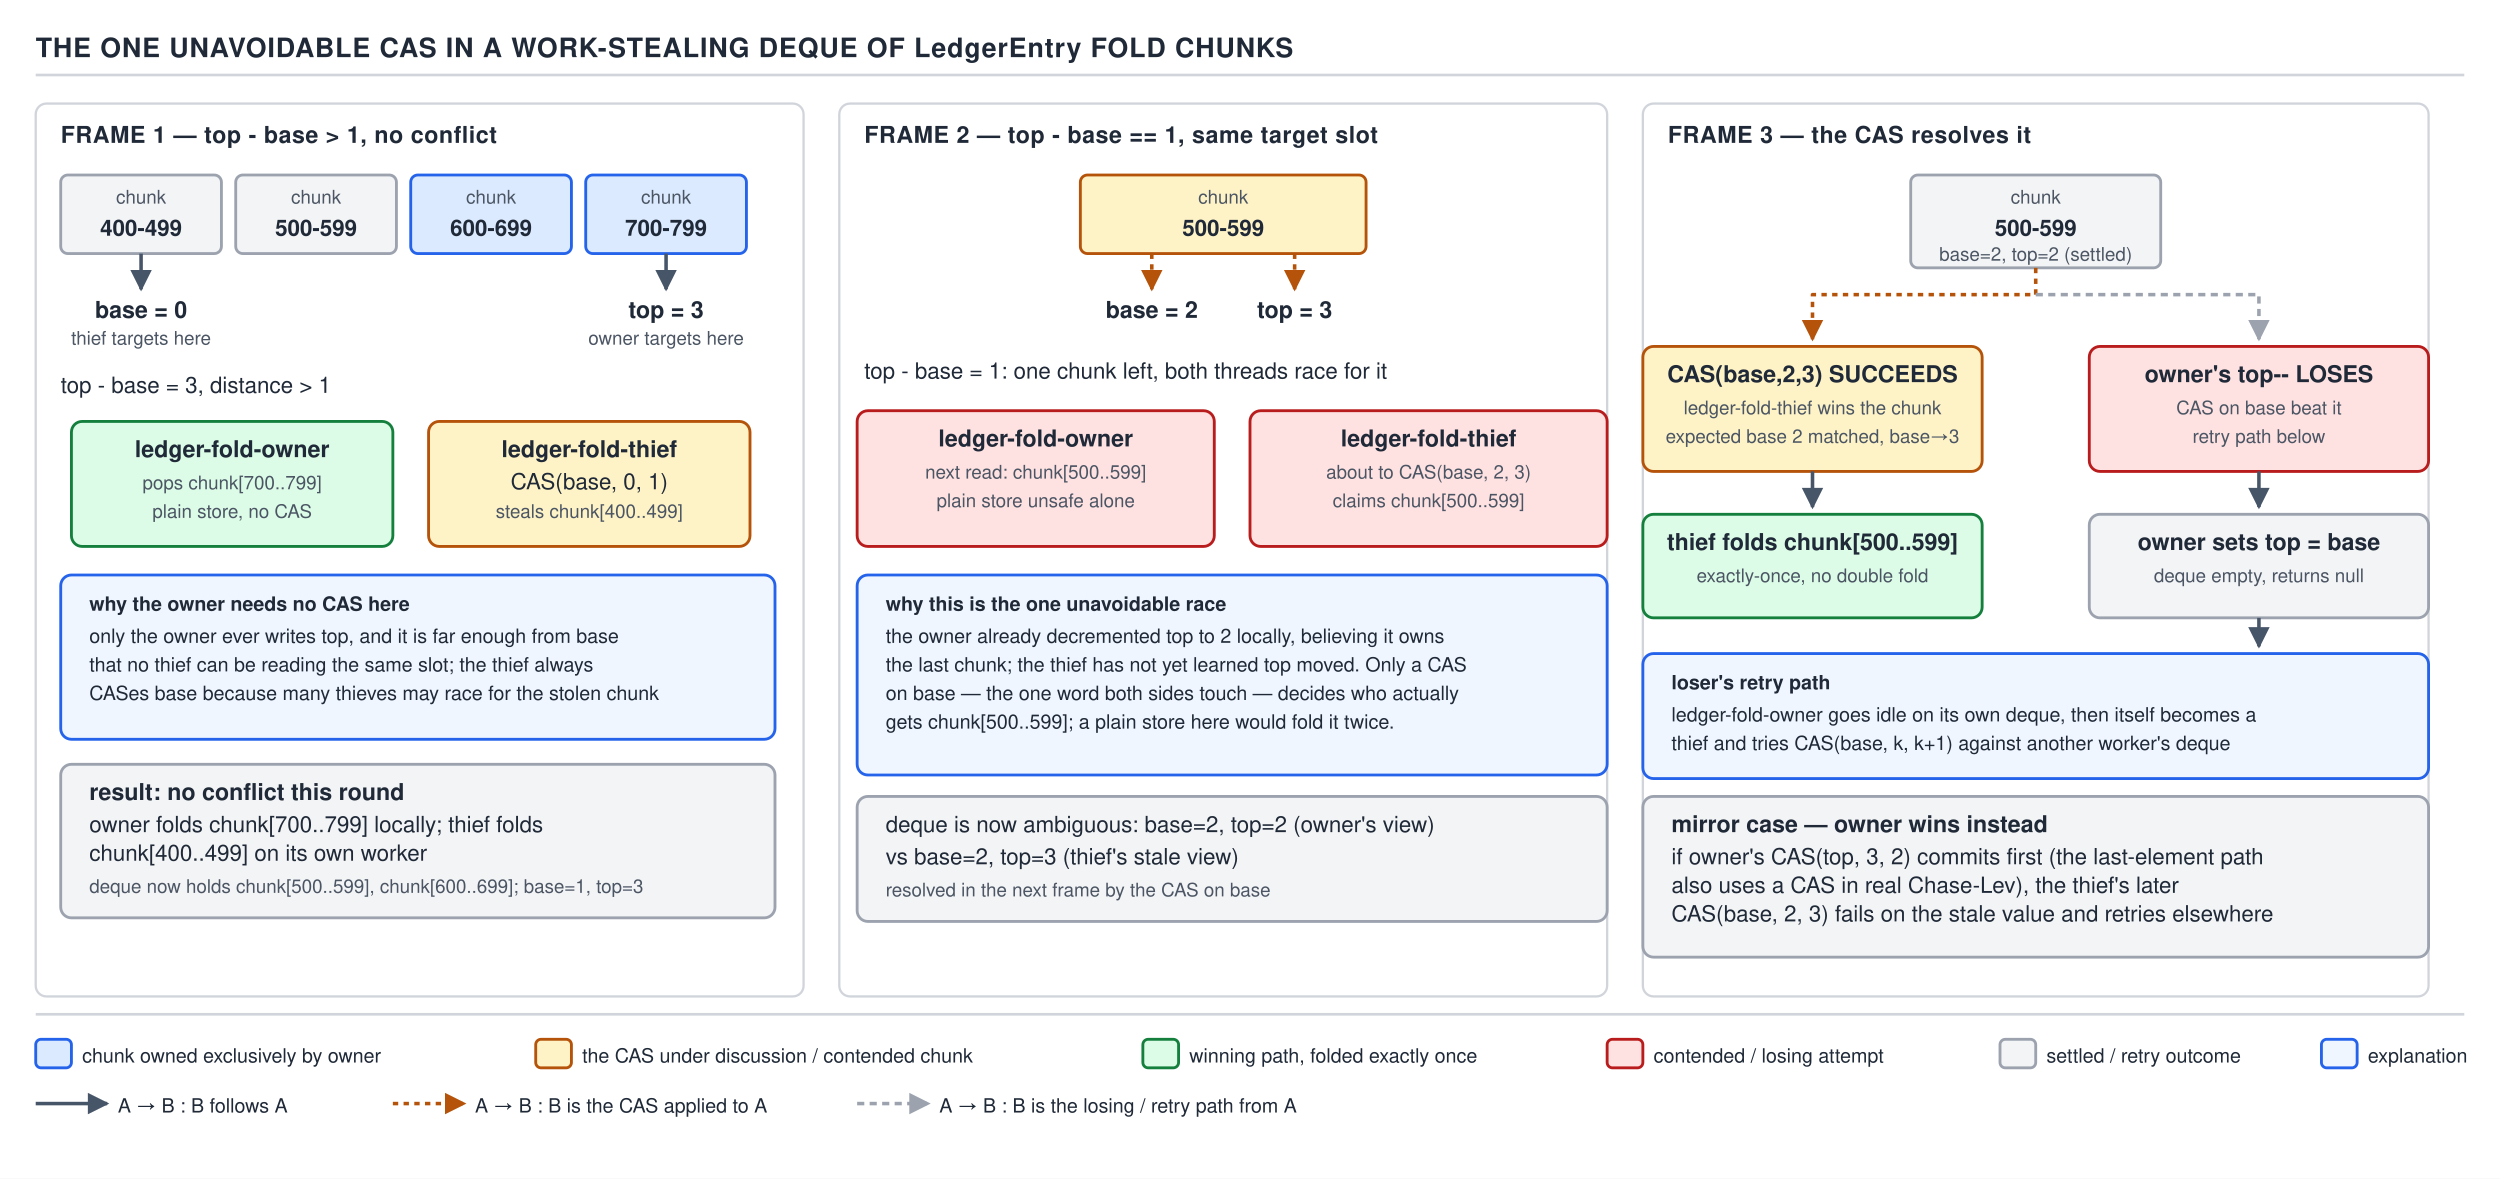
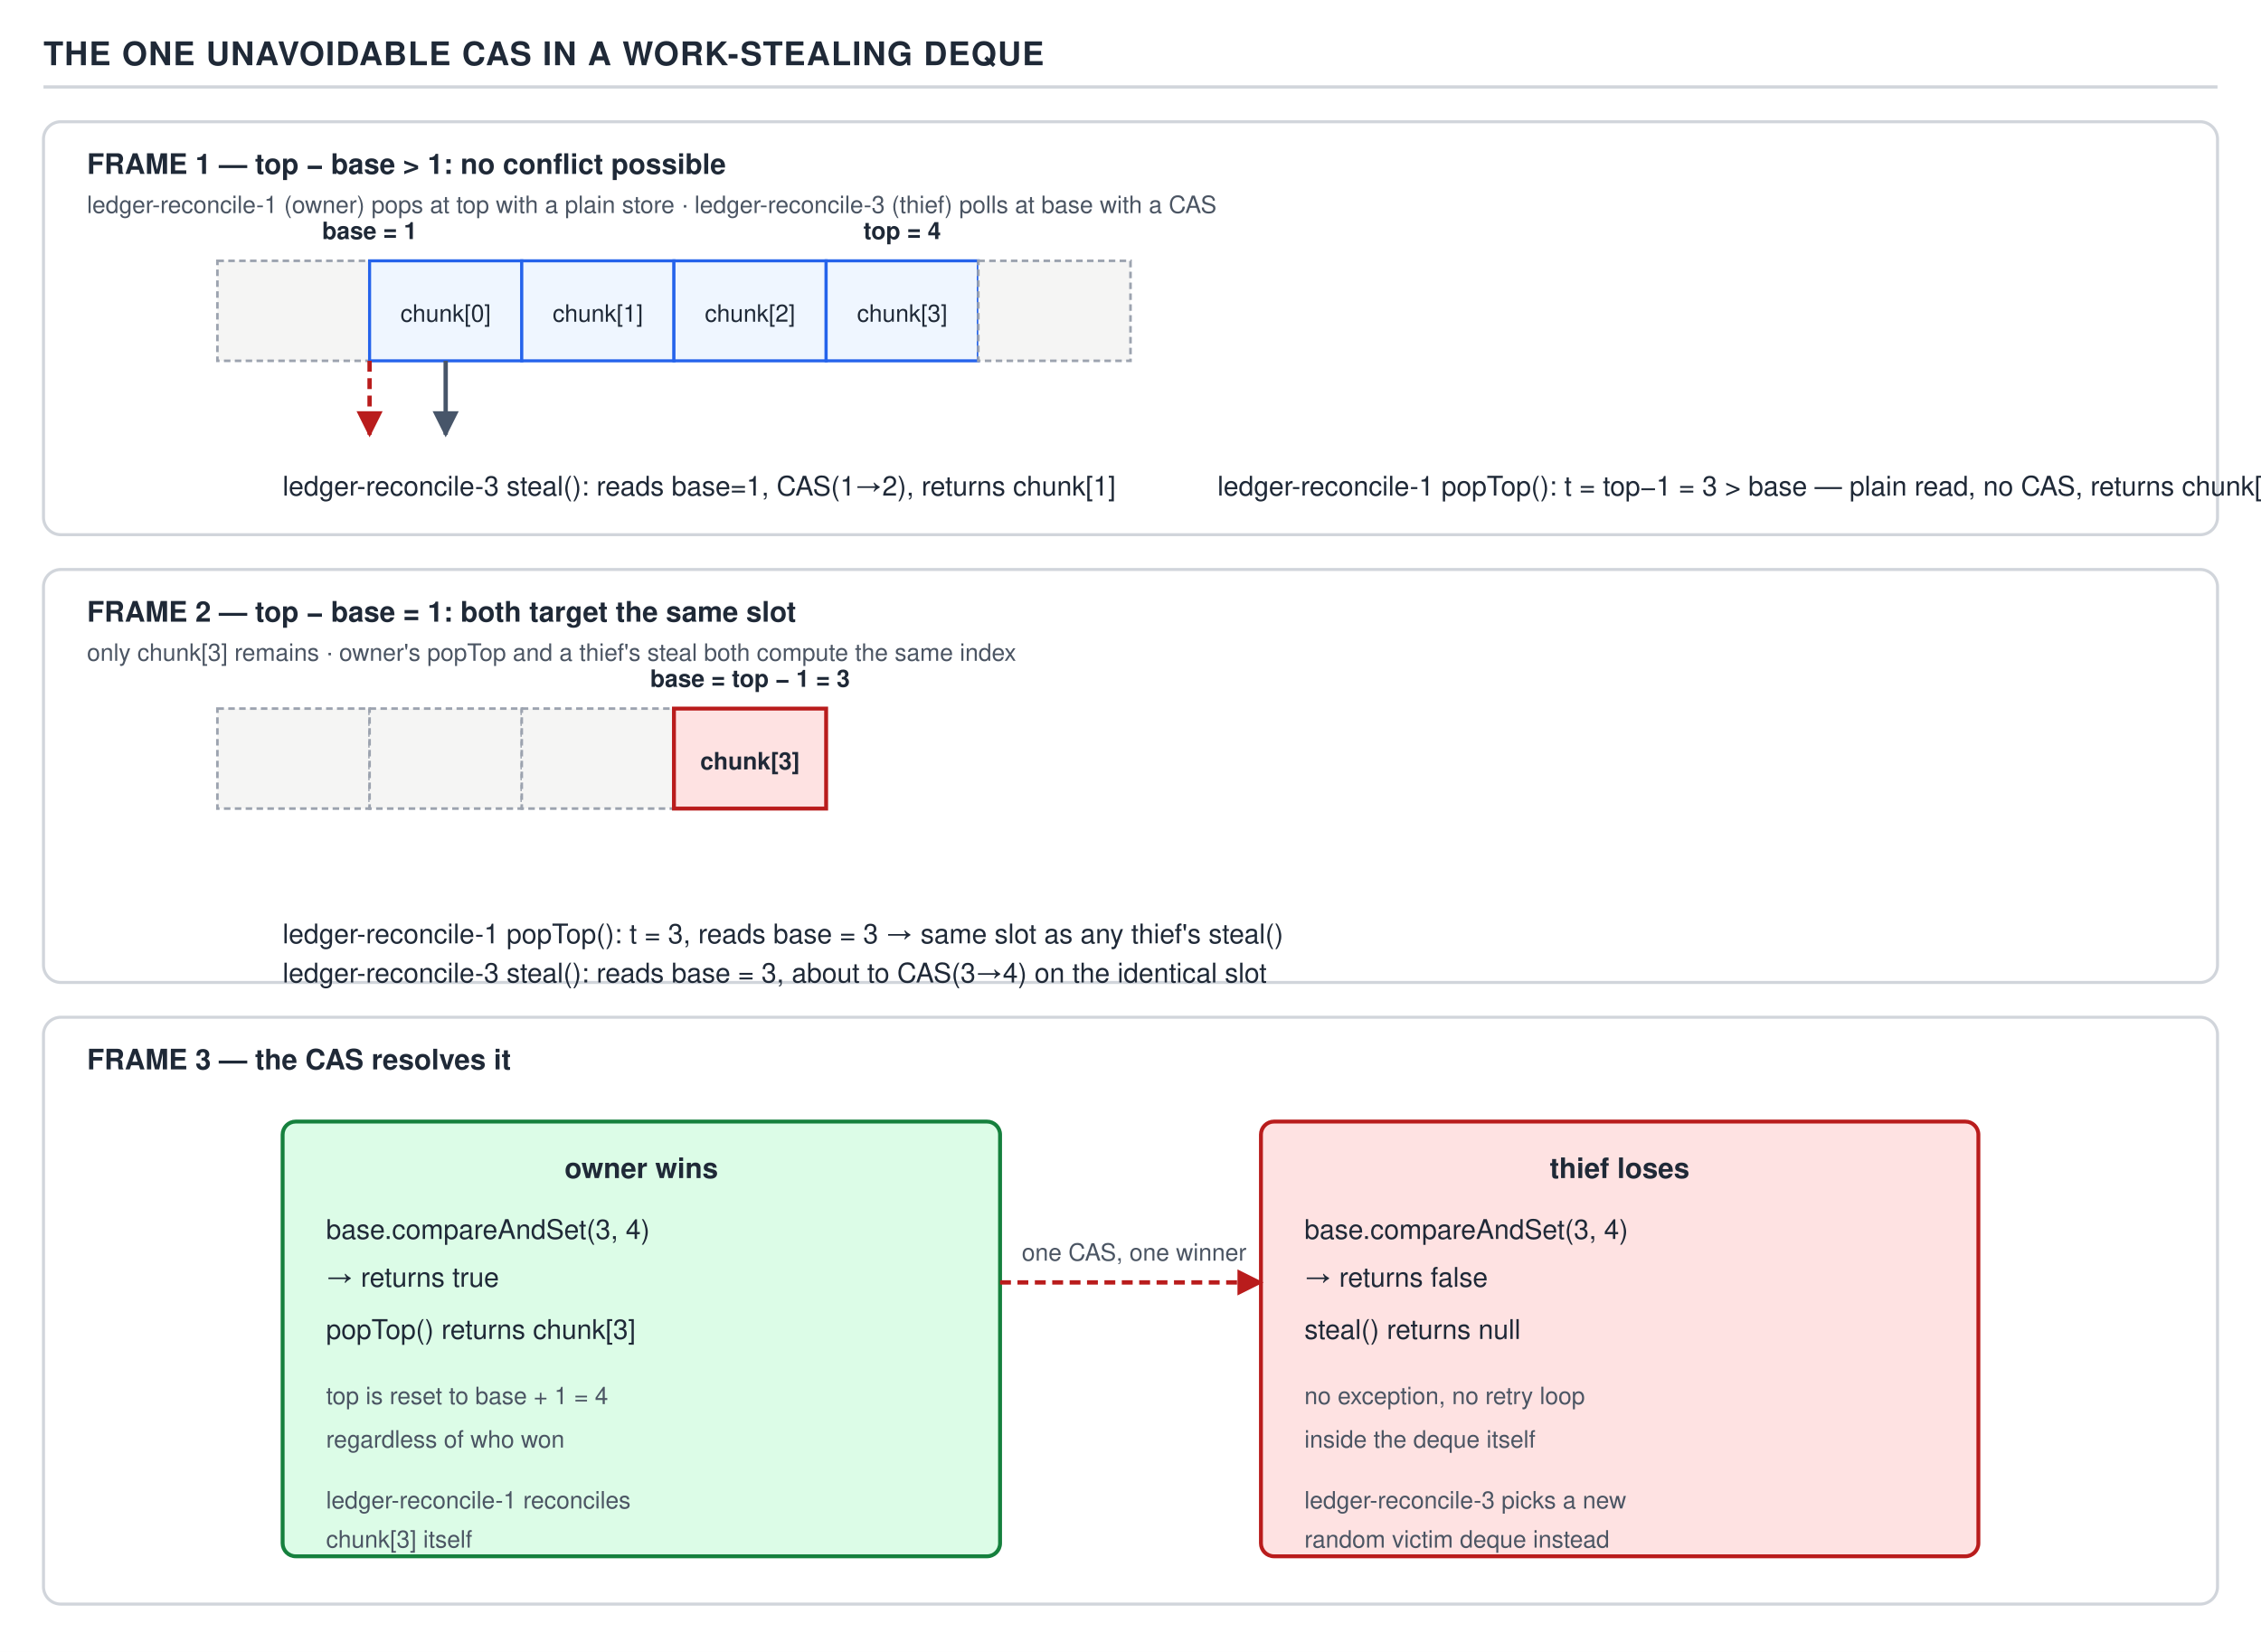
- <svg xmlns="http://www.w3.org/2000/svg" viewBox="0 0 1400 660" role="img" aria-label="The one unavoidable CAS in a work-stealing deque of LedgerEntry fold chunks, in      three frames. Frame 1: top minus base is greater than one, the owner pops its own chunk at      top with a plain store, a thief polls at base with a CAS, and the two do not touch the same      slot. Frame 2: top minus base equals one, so both the owner and a thief now target the same      last chunk. Frame 3: the thief's CAS on base resolves the race; if the thief wins, the owner's      plain decrement is rolled back and it finds the deque empty; if the owner wins the race by      resetting the deque first, the thief's CAS fails and it retries stealing from another worker's      deque.">
+ <svg xmlns="http://www.w3.org/2000/svg" viewBox="0 0 1040 760" role="img" aria-label="The one unavoidable CAS in a work-stealing deque. Frame 1: top minus base greater      than 1, worker ledger-reconcile-1 pops at top with a plain store while thief      ledger-reconcile-3 polls at base with a CAS; the two indices are different slots so there is      no conflict. Frame 2: top minus base equals 1, both the owner and the thief target the same      slot holding the last LedgerEntry chunk. Frame 3: the CAS on base resolves it — the owner      wins here, the thief's compareAndSet fails and it retries against a different victim deque.">
  <style>
    .lbl   { font-family: -apple-system, "Segoe UI", Helvetica, Arial, sans-serif; fill: #1f2937; }
    .h1    { font-size: 15px; font-weight: 700; letter-spacing: .5px; }
-     .h2    { font-size: 13px; font-weight: 700; letter-spacing: .3px; }
-     .node  { font-size: 13px; font-weight: 600; }
+     .h2    { font-size: 13px; font-weight: 700; }
+     .tinyB { font-size: 11px; font-weight: 700; }
+     .tiny  { font-size: 11px; }
    .body  { font-size: 12.5px; }
-     .sub   { font-size: 10.5px; fill: #4b5563; }
-     .tiny  { font-size: 11px; }
+     .sub   { font-size: 11px; fill: #4b5563; }

-     .boxP { fill: #dbeafe; stroke: #2563eb; stroke-width: 1.6; }
-     .boxH { fill: #fef3c7; stroke: #b45309; stroke-width: 1.6; }
-     .boxR { fill: #dcfce7; stroke: #15803d; stroke-width: 1.6; }
-     .boxF { fill: #fee2e2; stroke: #b91c1c; stroke-width: 1.6; }
-     .boxW { fill: #f3f4f6; stroke: #9ca3af; stroke-width: 1.6; }
-     .boxA { fill: #eff6ff; stroke: #2563eb; stroke-width: 1.6; }
-     .frame{ fill: none; stroke: #d1d5db; stroke-width: 1.3; }
- 
-     .flow  { fill: none; stroke: #475569; stroke-width: 2; stroke-linejoin: round; marker-end: url(#triS); }
-     .cas   { fill: none; stroke: #b45309; stroke-width: 2; stroke-dasharray: 3 3; stroke-linejoin: round; marker-end: url(#triA); }
-     .weak  { fill: none; stroke: #9ca3af; stroke-width: 2; stroke-dasharray: 4 3; stroke-linejoin: round; marker-end: url(#triG); }
+     .slot     { fill: #eff6ff; stroke: #2563eb; stroke-width: 1.4; }
+     .slotFree { fill: #f5f5f4; stroke: #9ca3af; stroke-width: 1.2; stroke-dasharray: 3 2; }
+     .slotHot  { fill: #fee2e2; stroke: #b91c1c; stroke-width: 1.8; }
+     .slotWin  { fill: #dcfce7; stroke: #15803d; stroke-width: 1.8; }
+     .frame    { fill: #ffffff; stroke: #d1d5db; stroke-width: 1.4; }
+     .flow     { fill: none; stroke: #475569; stroke-width: 2; marker-end: url(#tri); }
+     .flowCas  { fill: none; stroke: #b91c1c; stroke-width: 2; stroke-dasharray: 5 3; marker-end: url(#triR); }
  </style>
  <defs>
-     <marker id="triS" viewBox="0 0 10 10" refX="9" refY="5" markerWidth="6" markerHeight="6" orient="auto">
+     <marker id="tri" viewBox="0 0 10 10" refX="9" refY="5" markerWidth="6" markerHeight="6" orient="auto">
      <path d="M 0 0 L 10 5 L 0 10 z" fill="#475569" />
    </marker>
-     <marker id="triA" viewBox="0 0 10 10" refX="9" refY="5" markerWidth="6" markerHeight="6" orient="auto">
-       <path d="M 0 0 L 10 5 L 0 10 z" fill="#b45309" />
-     </marker>
-     <marker id="triG" viewBox="0 0 10 10" refX="9" refY="5" markerWidth="6" markerHeight="6" orient="auto">
-       <path d="M 0 0 L 10 5 L 0 10 z" fill="#9ca3af" />
+     <marker id="triR" viewBox="0 0 10 10" refX="9" refY="5" markerWidth="6" markerHeight="6" orient="auto">
+       <path d="M 0 0 L 10 5 L 0 10 z" fill="#b91c1c" />
    </marker>
  </defs>
-   <rect x="0" y="0" width="1400" height="660" fill="#ffffff" />
-   <text x="20" y="32" class="lbl h1">THE ONE UNAVOIDABLE CAS IN A WORK-STEALING DEQUE OF LedgerEntry FOLD CHUNKS</text>
-   <line x1="20" y1="42" x2="1380" y2="42" stroke="#d1d5db" stroke-width="1.5" />
-   <rect x="20" y="58" width="430" height="500" rx="6" class="frame" />
-   <text x="34" y="80" class="lbl h2">FRAME 1 — top - base &gt; 1, no conflict</text>
-   <rect x="34" y="98" width="90" height="44" rx="4" class="boxW" />
-   <text x="79" y="114" text-anchor="middle" class="lbl sub">chunk</text>
-   <text x="79" y="132" text-anchor="middle" class="lbl body" font-weight="700">400-499</text>
-   <rect x="132" y="98" width="90" height="44" rx="4" class="boxW" />
-   <text x="177" y="114" text-anchor="middle" class="lbl sub">chunk</text>
-   <text x="177" y="132" text-anchor="middle" class="lbl body" font-weight="700">500-599</text>
-   <rect x="230" y="98" width="90" height="44" rx="4" class="boxP" />
-   <text x="275" y="114" text-anchor="middle" class="lbl sub">chunk</text>
-   <text x="275" y="132" text-anchor="middle" class="lbl body" font-weight="700">600-699</text>
-   <rect x="328" y="98" width="90" height="44" rx="4" class="boxP" />
-   <text x="373" y="114" text-anchor="middle" class="lbl sub">chunk</text>
-   <text x="373" y="132" text-anchor="middle" class="lbl body" font-weight="700">700-799</text>
-   <path class="flow" d="M 79 142 V 162" />
-   <text x="79" y="178" text-anchor="middle" class="lbl node">base = 0</text>
-   <text x="79" y="193" text-anchor="middle" class="lbl sub">thief targets here</text>
-   <path class="flow" d="M 373 142 V 162" />
-   <text x="373" y="178" text-anchor="middle" class="lbl node">top = 3</text>
-   <text x="373" y="193" text-anchor="middle" class="lbl sub">owner targets here</text>
-   <text x="34" y="220" class="lbl body">top - base = 3, distance &gt; 1</text>
-   <rect x="40" y="236" width="180" height="70" rx="6" class="boxR" />
-   <text x="130" y="256" text-anchor="middle" class="lbl node">ledger-fold-owner</text>
-   <text x="130" y="274" text-anchor="middle" class="lbl sub">pops chunk[700..799]</text>
-   <text x="130" y="290" text-anchor="middle" class="lbl sub">plain store, no CAS</text>
-   <rect x="240" y="236" width="180" height="70" rx="6" class="boxH" />
-   <text x="330" y="256" text-anchor="middle" class="lbl node">ledger-fold-thief</text>
-   <text x="330" y="274" text-anchor="middle" class="lbl body">CAS(base, 0, 1)</text>
-   <text x="330" y="290" text-anchor="middle" class="lbl sub">steals chunk[400..499]</text>
-   <rect x="34" y="322" width="400" height="92" rx="6" class="boxA" />
-   <text x="50" y="342" class="lbl tiny" font-weight="700">why the owner needs no CAS here</text>
-   <text x="50" y="360" class="lbl tiny">only the owner ever writes top, and it is far enough from base</text>
-   <text x="50" y="376" class="lbl tiny">that no thief can be reading the same slot; the thief always</text>
-   <text x="50" y="392" class="lbl tiny">CASes base because many thieves may race for the stolen chunk</text>
-   <rect x="34" y="428" width="400" height="86" rx="6" class="boxW" />
-   <text x="50" y="448" class="lbl node">result: no conflict this round</text>
-   <text x="50" y="466" class="lbl body">owner folds chunk[700..799] locally; thief folds</text>
-   <text x="50" y="482" class="lbl body">chunk[400..499] on its own worker</text>
-   <text x="50" y="500" class="lbl sub">deque now holds chunk[500..599], chunk[600..699]; base=1, top=3</text>
-   <rect x="470" y="58" width="430" height="500" rx="6" class="frame" />
-   <text x="484" y="80" class="lbl h2">FRAME 2 — top - base == 1, same target slot</text>
-   <rect x="605" y="98" width="160" height="44" rx="4" class="boxH" />
-   <text x="685" y="114" text-anchor="middle" class="lbl sub">chunk</text>
-   <text x="685" y="132" text-anchor="middle" class="lbl body" font-weight="700">500-599</text>
-   <path class="cas" d="M 645 142 V 162" />
-   <text x="645" y="178" text-anchor="middle" class="lbl node">base = 2</text>
-   <path class="cas" d="M 725 142 V 162" />
-   <text x="725" y="178" text-anchor="middle" class="lbl node">top = 3</text>
-   <text x="484" y="212" class="lbl body">top - base = 1: one chunk left, both threads race for it</text>
-   <rect x="480" y="230" width="200" height="76" rx="6" class="boxF" />
-   <text x="580" y="250" text-anchor="middle" class="lbl node">ledger-fold-owner</text>
-   <text x="580" y="268" text-anchor="middle" class="lbl sub">next read: chunk[500..599]</text>
-   <text x="580" y="284" text-anchor="middle" class="lbl sub">plain store unsafe alone</text>
-   <rect x="700" y="230" width="200" height="76" rx="6" class="boxF" />
-   <text x="800" y="250" text-anchor="middle" class="lbl node">ledger-fold-thief</text>
-   <text x="800" y="268" text-anchor="middle" class="lbl sub">about to CAS(base, 2, 3)</text>
-   <text x="800" y="284" text-anchor="middle" class="lbl sub">claims chunk[500..599]</text>
-   <rect x="480" y="322" width="420" height="112" rx="6" class="boxA" />
-   <text x="496" y="342" class="lbl tiny" font-weight="700">why this is the one unavoidable race</text>
-   <text x="496" y="360" class="lbl tiny">the owner already decremented top to 2 locally, believing it owns</text>
-   <text x="496" y="376" class="lbl tiny">the last chunk; the thief has not yet learned top moved. Only a CAS</text>
-   <text x="496" y="392" class="lbl tiny">on base — the one word both sides touch — decides who actually</text>
-   <text x="496" y="408" class="lbl tiny">gets chunk[500..599]; a plain store here would fold it twice.</text>
-   <rect x="480" y="446" width="420" height="70" rx="6" class="boxW" />
-   <text x="496" y="466" class="lbl body">deque is now ambiguous: base=2, top=2 (owner's view)</text>
-   <text x="496" y="484" class="lbl body">vs base=2, top=3 (thief's stale view)</text>
-   <text x="496" y="502" class="lbl sub">resolved in the next frame by the CAS on base</text>
-   <rect x="920" y="58" width="440" height="500" rx="6" class="frame" />
-   <text x="934" y="80" class="lbl h2">FRAME 3 — the CAS resolves it</text>
-   <rect x="1070" y="98" width="140" height="52" rx="4" class="boxW" />
-   <text x="1140" y="114" text-anchor="middle" class="lbl sub">chunk</text>
-   <text x="1140" y="132" text-anchor="middle" class="lbl body" font-weight="700">500-599</text>
-   <text x="1140" y="146" text-anchor="middle" class="lbl sub">base=2, top=2 (settled)</text>
-   <path class="cas" d="M 1140 150 V 165 H 1015 V 190" />
-   <path class="weak" d="M 1140 165 H 1265 V 190" />
-   <rect x="920" y="194" width="190" height="70" rx="6" class="boxH" />
-   <text x="1015" y="214" text-anchor="middle" class="lbl node">CAS(base,2,3) SUCCEEDS</text>
-   <text x="1015" y="232" text-anchor="middle" class="lbl sub">ledger-fold-thief wins the chunk</text>
-   <text x="1015" y="248" text-anchor="middle" class="lbl sub">expected base 2 matched, base→3</text>
-   <rect x="1170" y="194" width="190" height="70" rx="6" class="boxF" />
-   <text x="1265" y="214" text-anchor="middle" class="lbl node">owner's top-- LOSES</text>
-   <text x="1265" y="232" text-anchor="middle" class="lbl sub">CAS on base beat it</text>
-   <text x="1265" y="248" text-anchor="middle" class="lbl sub">retry path below</text>
-   <path class="flow" d="M 1015 264 V 284" />
-   <rect x="920" y="288" width="190" height="58" rx="6" class="boxR" />
-   <text x="1015" y="308" text-anchor="middle" class="lbl node">thief folds chunk[500..599]</text>
-   <text x="1015" y="326" text-anchor="middle" class="lbl sub">exactly-once, no double fold</text>
-   <path class="flow" d="M 1265 264 V 284" />
-   <rect x="1170" y="288" width="190" height="58" rx="6" class="boxW" />
-   <text x="1265" y="308" text-anchor="middle" class="lbl node">owner sets top = base</text>
-   <text x="1265" y="326" text-anchor="middle" class="lbl sub">deque empty, returns null</text>
-   <path class="flow" d="M 1265 346 V 362" />
-   <rect x="920" y="366" width="440" height="70" rx="6" class="boxA" />
-   <text x="936" y="386" class="lbl tiny" font-weight="700">loser's retry path</text>
-   <text x="936" y="404" class="lbl tiny">ledger-fold-owner goes idle on its own deque, then itself becomes a</text>
-   <text x="936" y="420" class="lbl tiny">thief and tries CAS(base, k, k+1) against another worker's deque</text>
-   <rect x="920" y="446" width="440" height="90" rx="6" class="boxW" />
-   <text x="936" y="466" class="lbl node">mirror case — owner wins instead</text>
-   <text x="936" y="484" class="lbl body">if owner's CAS(top, 3, 2) commits first (the last-element path</text>
-   <text x="936" y="500" class="lbl body">also uses a CAS in real Chase-Lev), the thief's later</text>
-   <text x="936" y="516" class="lbl body">CAS(base, 2, 3) fails on the stale value and retries elsewhere</text>
-   <line x1="20" y1="568" x2="1380" y2="568" stroke="#d1d5db" stroke-width="1.5" />
-   <rect x="20" y="582" width="20" height="16" rx="3" class="boxP" />
-   <text x="46" y="595" class="lbl tiny">chunk owned exclusively by owner</text>
-   <rect x="300" y="582" width="20" height="16" rx="3" class="boxH" />
-   <text x="326" y="595" class="lbl tiny">the CAS under discussion / contended chunk</text>
-   <rect x="640" y="582" width="20" height="16" rx="3" class="boxR" />
-   <text x="666" y="595" class="lbl tiny">winning path, folded exactly once</text>
-   <rect x="900" y="582" width="20" height="16" rx="3" class="boxF" />
-   <text x="926" y="595" class="lbl tiny">contended / losing attempt</text>
-   <rect x="1120" y="582" width="20" height="16" rx="3" class="boxW" />
-   <text x="1146" y="595" class="lbl tiny">settled / retry outcome</text>
-   <rect x="1300" y="582" width="20" height="16" rx="3" class="boxA" />
-   <text x="1326" y="595" class="lbl tiny">explanation</text>
-   <path class="flow" d="M 20 618 H 60" />
-   <text x="66" y="623" class="lbl tiny">A → B : B follows A</text>
-   <path class="cas" d="M 220 618 H 260" />
-   <text x="266" y="623" class="lbl tiny">A → B : B is the CAS applied to A</text>
-   <path class="weak" d="M 480 618 H 520" />
-   <text x="526" y="623" class="lbl tiny">A → B : B is the losing / retry path from A</text>
+   <rect x="0" y="0" width="1040" height="760" fill="#ffffff" />
+   <text x="20" y="30" class="lbl h1">THE ONE UNAVOIDABLE CAS IN A WORK-STEALING DEQUE</text>
+   <line x1="20" y1="40" x2="1020" y2="40" stroke="#d1d5db" stroke-width="1.5" />
+   <rect x="20" y="56" width="1000" height="190" rx="8" class="frame" />
+   <text x="40" y="80" class="lbl h2">FRAME 1 — top − base &gt; 1: no conflict possible</text>
+   <text x="40" y="98" class="lbl sub">ledger-reconcile-1 (owner) pops at top with a plain store · ledger-reconcile-3 (thief) polls at base with a CAS</text>
+   <g transform="translate(100,120)">
+     <rect x="0" y="0" width="70" height="46" class="slotFree" />
+     <rect x="70" y="0" width="70" height="46" class="slot" />
+     <rect x="140" y="0" width="70" height="46" class="slot" />
+     <rect x="210" y="0" width="70" height="46" class="slot" />
+     <rect x="280" y="0" width="70" height="46" class="slot" />
+     <rect x="350" y="0" width="70" height="46" class="slotFree" />
+     <text x="105" y="28" text-anchor="middle" class="lbl tiny">chunk[0]</text>
+     <text x="175" y="28" text-anchor="middle" class="lbl tiny">chunk[1]</text>
+     <text x="245" y="28" text-anchor="middle" class="lbl tiny">chunk[2]</text>
+     <text x="315" y="28" text-anchor="middle" class="lbl tiny">chunk[3]</text>
+     <text x="70" y="-10" class="lbl tinyB" text-anchor="middle">base = 1</text>
+     <text x="315" y="-10" class="lbl tinyB" text-anchor="middle">top = 4</text>
+     <path class="flow" d="M 105 46 V 80" />
+     <path class="flowCas" d="M 105 46 V 80" transform="translate(-35,0)" />
+   </g>
+   <text x="130" y="228" class="lbl body">ledger-reconcile-3 steal(): reads base=1, CAS(1→2), returns chunk[1]</text>
+   <text x="560" y="228" class="lbl body">ledger-reconcile-1 popTop(): t = top−1 = 3 &gt; base — plain read, no CAS, returns chunk[3]</text>
+   <rect x="20" y="262" width="1000" height="190" rx="8" class="frame" />
+   <text x="40" y="286" class="lbl h2">FRAME 2 — top − base = 1: both target the same slot</text>
+   <text x="40" y="304" class="lbl sub">only chunk[3] remains · owner's popTop and a thief's steal both compute the same index</text>
+   <g transform="translate(100,326)">
+     <rect x="0" y="0" width="70" height="46" class="slotFree" />
+     <rect x="70" y="0" width="70" height="46" class="slotFree" />
+     <rect x="140" y="0" width="70" height="46" class="slotFree" />
+     <rect x="210" y="0" width="70" height="46" class="slotHot" />
+     <text x="245" y="28" text-anchor="middle" class="lbl tinyB">chunk[3]</text>
+     <text x="245" y="-10" class="lbl tinyB" text-anchor="middle">base = top − 1 = 3</text>
+   </g>
+   <text x="130" y="434" class="lbl body">ledger-reconcile-1 popTop(): t = 3, reads base = 3 → same slot as any thief's steal()</text>
+   <text x="130" y="452" class="lbl body">ledger-reconcile-3 steal(): reads base = 3, about to CAS(3→4) on the identical slot</text>
+   <rect x="20" y="468" width="1000" height="270" rx="8" class="frame" />
+   <text x="40" y="492" class="lbl h2">FRAME 3 — the CAS resolves it</text>
+   <g transform="translate(130,516)">
+     <rect x="0" y="0" width="330" height="200" rx="6" class="slotWin" />
+     <text x="165" y="26" text-anchor="middle" class="lbl h2">owner wins</text>
+     <text x="20" y="54" class="lbl body">base.compareAndSet(3, 4)</text>
+     <text x="20" y="76" class="lbl body">→ returns true</text>
+     <text x="20" y="100" class="lbl body">popTop() returns chunk[3]</text>
+     <text x="20" y="130" class="lbl sub">top is reset to base + 1 = 4</text>
+     <text x="20" y="150" class="lbl sub">regardless of who won</text>
+     <text x="20" y="178" class="lbl sub">ledger-reconcile-1 reconciles</text>
+     <text x="20" y="196" class="lbl sub">chunk[3] itself</text>
+   </g>
+   <g transform="translate(580,516)">
+     <rect x="0" y="0" width="330" height="200" rx="6" class="slotHot" />
+     <text x="165" y="26" text-anchor="middle" class="lbl h2">thief loses</text>
+     <text x="20" y="54" class="lbl body">base.compareAndSet(3, 4)</text>
+     <text x="20" y="76" class="lbl body">→ returns false</text>
+     <text x="20" y="100" class="lbl body">steal() returns null</text>
+     <text x="20" y="130" class="lbl sub">no exception, no retry loop</text>
+     <text x="20" y="150" class="lbl sub">inside the deque itself</text>
+     <text x="20" y="178" class="lbl sub">ledger-reconcile-3 picks a new</text>
+     <text x="20" y="196" class="lbl sub">random victim deque instead</text>
+   </g>
+   <path class="flowCas" d="M 460 590 H 580" />
+   <text x="470" y="580" class="lbl sub">one CAS, one winner</text>
</svg>
